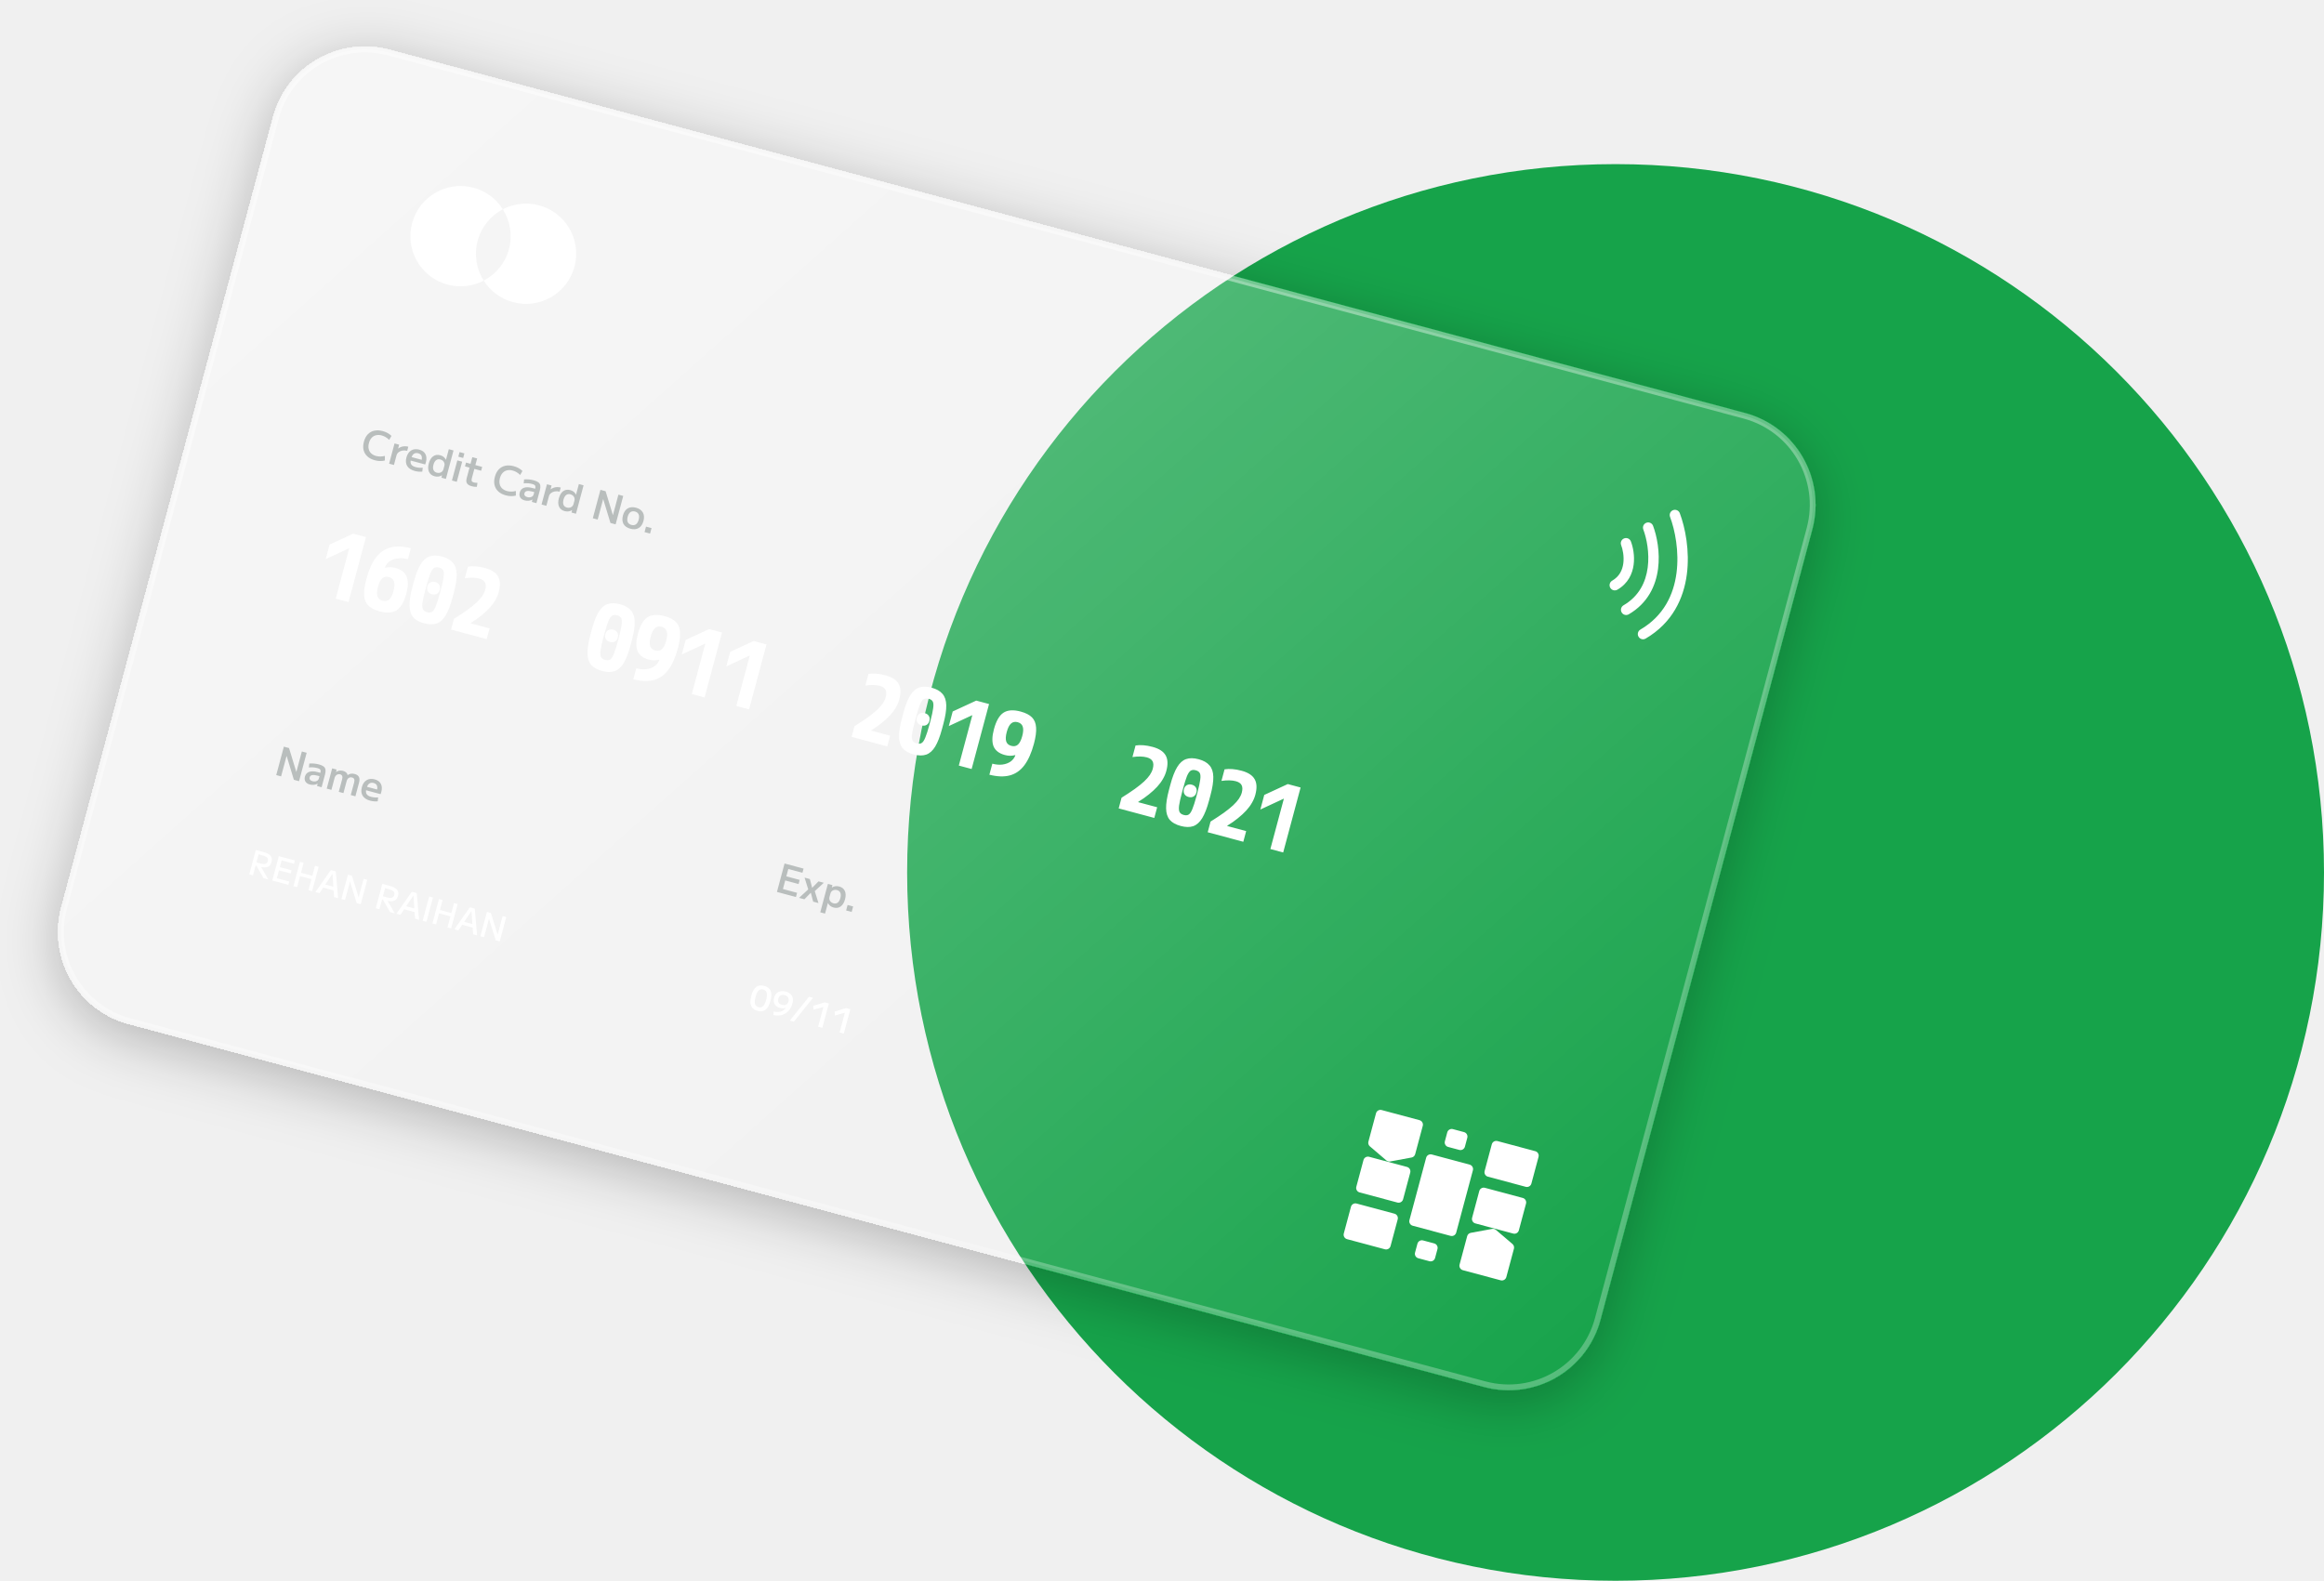
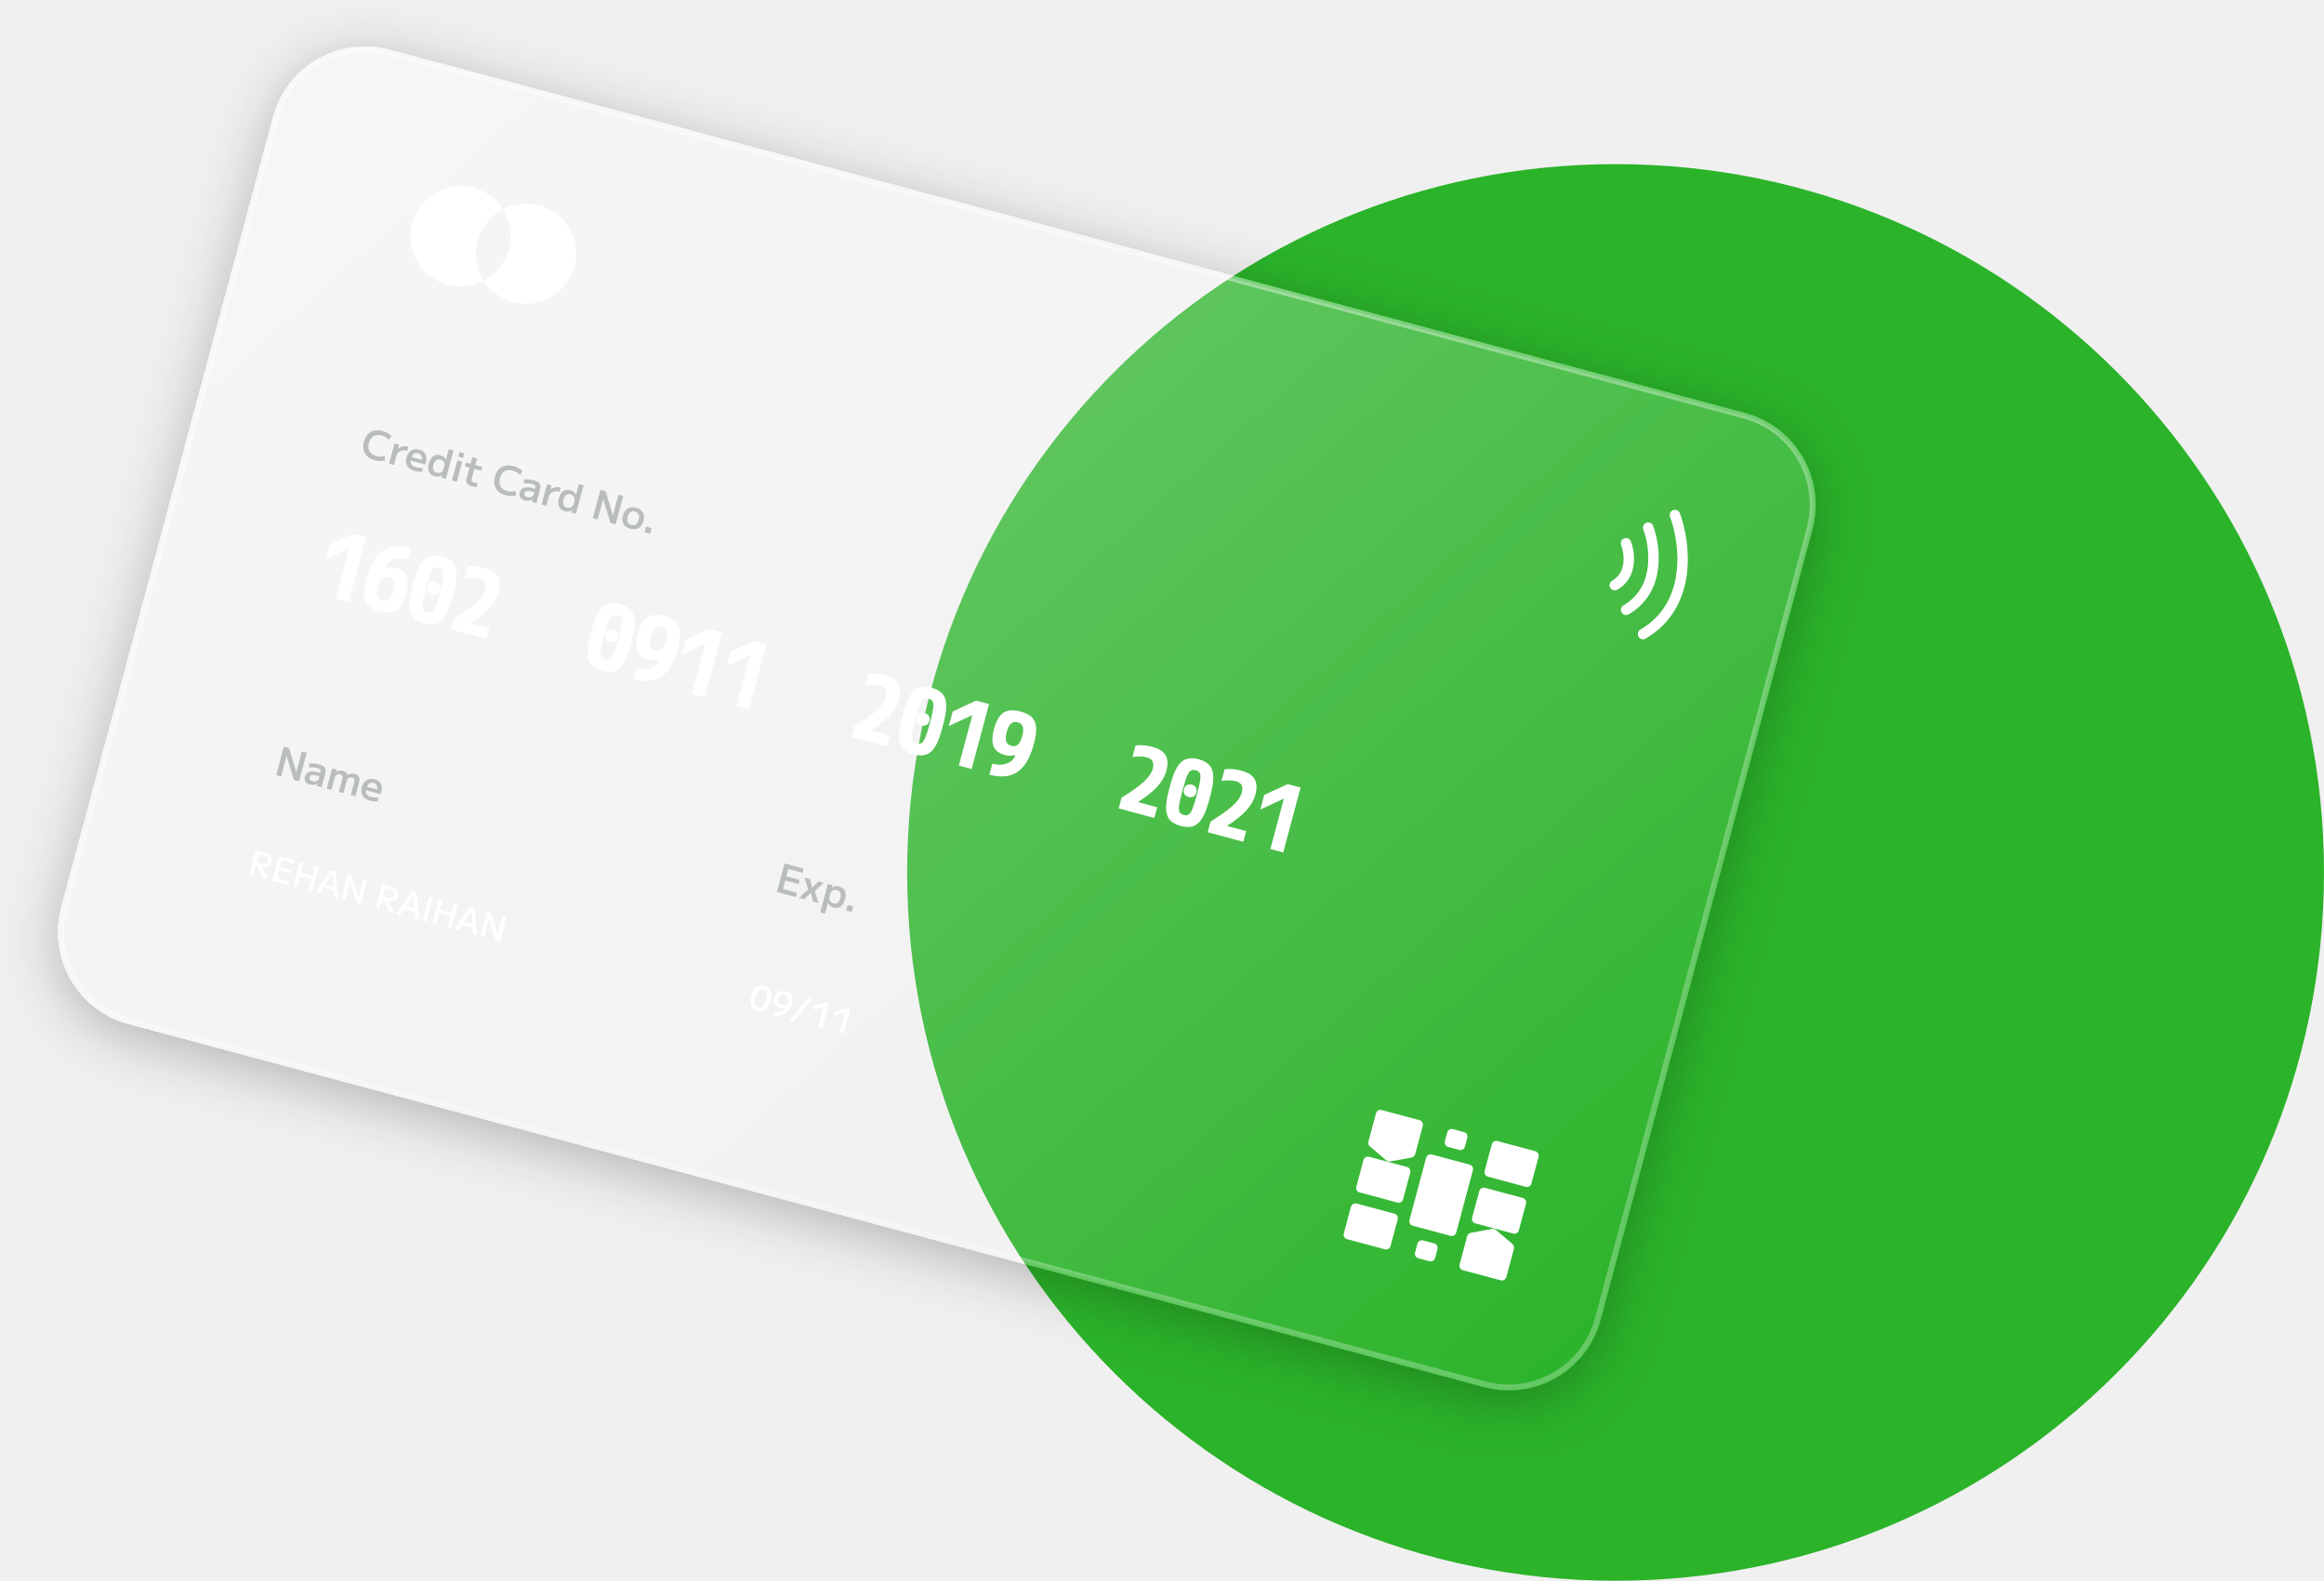
<svg xmlns="http://www.w3.org/2000/svg" width="807" height="549" viewBox="0 0 807 549" fill="none">
-   <circle cx="561" cy="303" r="246" fill="#16a34a" />
+   <circle cx="561" cy="303" r="246" fill="#2BB32A" />
  <g filter="url(#filter0_d_121_3)">
    <g filter="url(#filter1_b_121_3)">
      <rect x="104.118" y="10" width="551.298" height="348.188" rx="32" transform="rotate(15 104.118 10)" fill="url(#paint0_linear_121_3)" fill-opacity="0.37" />
      <rect x="104.118" y="10" width="551.298" height="348.188" rx="32" transform="rotate(15 104.118 10)" stroke="url(#paint1_linear_121_3)" stroke-opacity="0.5" stroke-width="2" />
    </g>
    <path d="M95.921 269.188L98.566 259.316L100.365 259.798L102.888 268.069L102.915 268.076L104.814 260.99L106.491 261.439L103.846 271.311L102.047 270.829L99.537 262.562L99.51 262.555L97.611 269.641L95.921 269.188ZM107.569 272.454C106.866 272.265 106.362 271.928 106.058 271.44C105.765 270.946 105.707 270.37 105.883 269.712C106.103 268.892 106.592 268.346 107.351 268.076C108.109 267.806 109.079 267.829 110.26 268.145L111.247 268.41C111.339 268.067 111.364 267.794 111.322 267.589C111.292 267.378 111.183 267.209 110.995 267.081C110.816 266.956 110.541 266.844 110.172 266.745C109.721 266.624 109.24 266.543 108.729 266.503C108.227 266.465 107.74 266.48 107.268 266.547L107.403 265.177C107.909 265.129 108.454 265.13 109.04 265.181C109.625 265.231 110.198 265.331 110.757 265.481C111.469 265.672 112.005 265.907 112.365 266.187C112.733 266.47 112.954 266.838 113.025 267.292C113.097 267.746 113.043 268.307 112.864 268.974L111.676 273.409L110.094 272.985L110.298 272.17L110.271 272.163C109.952 272.377 109.539 272.513 109.031 272.57C108.525 272.618 108.038 272.579 107.569 272.454ZM108.512 271.315C108.846 271.404 109.168 271.428 109.479 271.386C109.792 271.334 110.058 271.227 110.276 271.063C110.493 270.899 110.637 270.686 110.707 270.425L110.936 269.573L110.192 269.374C109.417 269.166 108.803 269.113 108.351 269.214C107.91 269.308 107.634 269.563 107.523 269.977C107.441 270.284 107.483 270.556 107.652 270.795C107.82 271.033 108.106 271.206 108.512 271.315ZM113.456 273.886L115.34 266.854L116.882 267.267L116.688 268.1L116.715 268.107C117.05 267.868 117.414 267.714 117.809 267.646C118.207 267.569 118.64 267.594 119.109 267.719C119.569 267.842 119.933 268.032 120.203 268.288C120.484 268.537 120.651 268.833 120.704 269.176L120.731 269.183C121.091 268.922 121.467 268.762 121.86 268.703C122.253 268.644 122.688 268.678 123.166 268.806C123.923 269.009 124.419 269.359 124.653 269.857C124.889 270.345 124.892 271.018 124.663 271.874L123.409 276.553L121.8 276.122L122.945 271.849C123.087 271.317 123.106 270.906 122.999 270.617C122.893 270.328 122.651 270.132 122.272 270.031C121.822 269.91 121.426 269.963 121.085 270.191C120.743 270.418 120.506 270.78 120.373 271.276L119.257 275.441L117.635 275.006L118.812 270.611C118.936 270.151 118.934 269.779 118.807 269.494C118.683 269.199 118.445 269.005 118.094 268.911C117.823 268.839 117.556 268.844 117.292 268.928C117.037 269.014 116.809 269.161 116.609 269.368C116.417 269.578 116.279 269.84 116.195 270.156L115.079 274.321L113.456 273.886ZM128.541 278.073C127.297 277.74 126.426 277.168 125.928 276.358C125.429 275.548 125.337 274.558 125.652 273.386C125.956 272.25 126.502 271.439 127.289 270.954C128.085 270.472 129.019 270.375 130.092 270.662C131.129 270.94 131.849 271.461 132.252 272.227C132.656 272.992 132.707 273.938 132.405 275.065C132.371 275.191 132.329 275.329 132.279 275.48C132.229 275.631 132.19 275.741 132.162 275.811L126.401 274.268L126.723 273.064L131.213 274.267L130.872 274.567C131.07 273.828 131.072 273.244 130.877 272.815C130.695 272.379 130.319 272.085 129.751 271.933C129.147 271.771 128.637 271.837 128.22 272.132C127.814 272.419 127.513 272.928 127.318 273.658L127.191 274.131C127.007 274.817 127.051 275.374 127.322 275.804C127.596 276.226 128.098 276.534 128.828 276.73C129.207 276.831 129.622 276.904 130.074 276.948C130.529 276.982 130.94 276.981 131.307 276.945L131.162 278.297C130.783 278.341 130.362 278.344 129.899 278.306C129.435 278.269 128.983 278.191 128.541 278.073Z" fill="#B9BEBD" />
    <path d="M130.174 159.855C129.101 159.568 128.231 159.117 127.565 158.504C126.898 157.89 126.459 157.149 126.247 156.281C126.044 155.415 126.084 154.455 126.367 153.4C126.652 152.336 127.097 151.484 127.704 150.845C128.321 150.199 129.072 149.777 129.956 149.579C130.84 149.381 131.819 149.426 132.891 149.713C134.117 150.041 135.132 150.599 135.937 151.384L135.146 152.767C134.366 151.997 133.499 151.485 132.543 151.229C131.831 151.038 131.175 151.016 130.575 151.165C129.977 151.304 129.467 151.602 129.045 152.059C128.623 152.516 128.312 153.119 128.111 153.867C127.913 154.607 127.881 155.284 128.016 155.9C128.153 156.507 128.444 157.024 128.89 157.453C129.338 157.873 129.918 158.178 130.63 158.369C131.559 158.617 132.566 158.607 133.653 158.338L133.647 159.931C132.557 160.209 131.4 160.184 130.174 159.855ZM135.117 161.035L137.002 154.003L138.597 154.431L138.256 155.759L138.283 155.767C138.599 155.523 138.944 155.335 139.318 155.203C139.703 155.065 140.104 154.994 140.52 154.989C140.939 154.976 141.361 155.026 141.784 155.14L141.4 156.573C140.832 156.421 140.285 156.39 139.758 156.481C139.24 156.574 138.792 156.768 138.414 157.063C138.047 157.351 137.803 157.72 137.682 158.171L136.794 161.484L135.117 161.035ZM144.022 163.566C142.777 163.232 141.906 162.661 141.408 161.851C140.91 161.041 140.818 160.05 141.132 158.878C141.437 157.742 141.982 156.932 142.769 156.447C143.565 155.965 144.5 155.867 145.573 156.155C146.609 156.432 147.33 156.954 147.733 157.719C148.137 158.484 148.188 159.43 147.886 160.557C147.852 160.684 147.81 160.822 147.76 160.973C147.71 161.124 147.671 161.234 147.642 161.304L141.882 159.76L142.204 158.557L146.694 159.76L146.352 160.06C146.551 159.32 146.552 158.736 146.358 158.307C146.175 157.872 145.8 157.578 145.232 157.426C144.628 157.264 144.117 157.33 143.7 157.624C143.295 157.912 142.994 158.42 142.799 159.151L142.672 159.624C142.488 160.309 142.532 160.867 142.803 161.297C143.077 161.718 143.579 162.027 144.309 162.222C144.688 162.324 145.103 162.396 145.555 162.44C146.01 162.475 146.421 162.474 146.788 162.437L146.643 163.79C146.264 163.833 145.843 163.836 145.379 163.799C144.916 163.762 144.463 163.684 144.022 163.566ZM150.894 165.407C149.957 165.156 149.312 164.64 148.961 163.86C148.609 163.08 148.588 162.113 148.897 160.959C149.207 159.805 149.708 158.978 150.403 158.478C151.097 157.978 151.913 157.854 152.851 158.105C153.32 158.23 153.722 158.425 154.057 158.689C154.392 158.953 154.648 159.277 154.825 159.663L154.865 159.674L155.847 156.009L157.484 156.447L154.839 166.319L153.283 165.902L153.477 165.07L153.45 165.063C153.107 165.3 152.709 165.449 152.258 165.512C151.817 165.568 151.363 165.533 150.894 165.407ZM151.689 164.171C152.041 164.265 152.371 164.276 152.68 164.205C152.998 164.135 153.272 163.996 153.502 163.787C153.732 163.578 153.89 163.316 153.974 163L154.315 161.729C154.402 161.405 154.397 161.099 154.3 160.812C154.205 160.516 154.042 160.26 153.81 160.043C153.578 159.826 153.282 159.67 152.921 159.573C152.353 159.421 151.858 159.501 151.437 159.813C151.024 160.128 150.718 160.654 150.52 161.394C150.322 162.133 150.323 162.742 150.523 163.221C150.733 163.702 151.121 164.019 151.689 164.171ZM159.154 158.605L159.581 157.009L161.258 157.459L160.831 159.054L159.154 158.605ZM156.936 166.881L158.81 159.89L160.486 160.339L158.613 167.331L156.936 166.881ZM163.826 168.872C162.996 168.65 162.442 168.318 162.165 167.876C161.887 167.435 161.852 166.826 162.06 166.051L163.038 162.4L161.469 161.979L161.824 160.654L163.393 161.075L164.009 158.776L165.686 159.225L165.07 161.524L167.436 162.158L167.081 163.483L164.715 162.849L163.849 166.081C163.728 166.532 163.715 166.867 163.811 167.086C163.919 167.298 164.162 167.455 164.54 167.556C164.739 167.61 164.951 167.647 165.177 167.669C165.403 167.691 165.61 167.693 165.798 167.676L165.581 169.082C165.25 169.09 164.945 169.076 164.665 169.039C164.385 169.003 164.105 168.947 163.826 168.872ZM175.655 172.042C174.582 171.754 173.713 171.304 173.046 170.691C172.379 170.077 171.94 169.336 171.729 168.468C171.526 167.602 171.566 166.641 171.848 165.587C172.133 164.523 172.579 163.671 173.185 163.032C173.803 162.385 174.554 161.963 175.438 161.765C176.322 161.567 177.3 161.612 178.373 161.9C179.599 162.228 180.614 162.785 181.418 163.571L180.627 164.953C179.848 164.184 178.98 163.671 178.025 163.415C177.313 163.224 176.656 163.203 176.056 163.352C175.458 163.491 174.948 163.789 174.526 164.246C174.104 164.703 173.793 165.306 173.593 166.054C173.395 166.793 173.363 167.471 173.497 168.087C173.634 168.693 173.926 169.211 174.371 169.64C174.819 170.059 175.399 170.365 176.112 170.555C177.04 170.804 178.048 170.794 179.134 170.525L179.128 172.117C178.039 172.396 176.881 172.37 175.655 172.042ZM182.16 173.785C181.457 173.597 180.953 173.259 180.649 172.771C180.356 172.277 180.298 171.701 180.474 171.043C180.694 170.223 181.183 169.677 181.942 169.407C182.7 169.137 183.67 169.16 184.851 169.477L185.838 169.741C185.93 169.398 185.955 169.125 185.913 168.92C185.883 168.709 185.773 168.54 185.585 168.412C185.406 168.287 185.132 168.175 184.762 168.076C184.312 167.955 183.831 167.875 183.32 167.834C182.818 167.796 182.331 167.811 181.859 167.878L181.994 166.508C182.5 166.46 183.045 166.461 183.631 166.512C184.216 166.562 184.789 166.662 185.347 166.812C186.06 167.003 186.596 167.239 186.955 167.519C187.324 167.801 187.544 168.169 187.616 168.623C187.688 169.077 187.634 169.638 187.455 170.305L186.267 174.74L184.685 174.316L184.889 173.501L184.862 173.494C184.543 173.708 184.13 173.844 183.622 173.901C183.116 173.949 182.629 173.911 182.16 173.785ZM183.103 172.646C183.437 172.736 183.759 172.759 184.07 172.717C184.383 172.665 184.649 172.558 184.866 172.394C185.084 172.23 185.228 172.017 185.298 171.756L185.527 170.904L184.783 170.705C184.007 170.497 183.394 170.444 182.941 170.545C182.501 170.639 182.225 170.894 182.114 171.308C182.031 171.615 182.074 171.887 182.242 172.126C182.411 172.364 182.697 172.537 183.103 172.646ZM188.047 175.217L189.931 168.185L191.527 168.613L191.185 169.942L191.212 169.949C191.529 169.705 191.874 169.518 192.247 169.386C192.632 169.247 193.033 169.176 193.45 169.172C193.869 169.158 194.29 169.208 194.714 169.322L194.33 170.755C193.762 170.603 193.215 170.573 192.688 170.663C192.17 170.756 191.722 170.95 191.343 171.245C190.976 171.533 190.732 171.903 190.612 172.354L189.724 175.667L188.047 175.217ZM196.059 177.509C195.121 177.258 194.477 176.742 194.125 175.962C193.774 175.182 193.753 174.215 194.062 173.061C194.371 171.907 194.873 171.08 195.567 170.58C196.262 170.08 197.078 169.955 198.015 170.207C198.484 170.332 198.886 170.527 199.221 170.791C199.557 171.054 199.813 171.379 199.989 171.765L200.03 171.776L201.012 168.111L202.648 168.549L200.003 178.421L198.448 178.004L198.642 177.172L198.615 177.165C198.271 177.401 197.874 177.551 197.422 177.613C196.982 177.669 196.528 177.635 196.059 177.509ZM196.854 176.273C197.205 176.367 197.536 176.378 197.845 176.306C198.163 176.237 198.437 176.098 198.667 175.889C198.897 175.68 199.054 175.418 199.139 175.102L199.479 173.831C199.566 173.506 199.561 173.201 199.464 172.914C199.369 172.618 199.206 172.362 198.974 172.145C198.743 171.928 198.446 171.772 198.086 171.675C197.518 171.523 197.023 171.603 196.601 171.915C196.188 172.229 195.883 172.756 195.685 173.495C195.487 174.235 195.488 174.844 195.688 175.323C195.897 175.804 196.286 176.121 196.854 176.273ZM205.851 179.988L208.496 170.116L210.295 170.598L212.818 178.869L212.845 178.876L214.744 171.79L216.421 172.24L213.776 182.111L211.977 181.629L209.467 173.362L209.44 173.355L207.542 180.441L205.851 179.988ZM218.892 183.627C217.756 183.323 216.962 182.772 216.509 181.974C216.068 181.17 216.003 180.186 216.314 179.023C216.626 177.86 217.173 177.045 217.955 176.578C218.748 176.105 219.713 176.021 220.849 176.325C221.985 176.629 222.778 177.185 223.229 177.992C223.682 178.789 223.752 179.77 223.441 180.933C223.129 182.096 222.577 182.914 221.783 183.387C220.992 183.852 220.028 183.932 218.892 183.627ZM219.247 182.302C219.87 182.469 220.395 182.402 220.823 182.101C221.254 181.791 221.572 181.253 221.777 180.487C221.983 179.721 221.975 179.1 221.754 178.626C221.536 178.142 221.116 177.817 220.494 177.65C219.881 177.486 219.354 177.557 218.915 177.865C218.486 178.165 218.169 178.699 217.964 179.465C217.759 180.231 217.765 180.856 217.983 181.34C218.213 181.817 218.634 182.138 219.247 182.302ZM223.814 184.801L224.325 182.894L226.245 183.409L225.734 185.316L223.814 184.801Z" fill="#B9BEBD" />
    <path d="M269.789 309.768L272.434 299.896L279.034 301.664L278.642 303.125L273.733 301.809L273.052 304.352L277.691 305.595L277.306 307.028L272.668 305.785L271.871 308.76L276.78 310.076L276.388 311.536L269.789 309.768ZM277.472 311.826L280.653 308.881L279.383 304.802L281.223 305.295L282.007 308.317L282.034 308.324L284.225 306.099L286.064 306.592L282.925 309.49L284.207 313.631L282.367 313.138L281.567 310.068L281.54 310.061L279.325 312.323L277.472 311.826ZM291.436 307.886C292.374 308.138 293.018 308.653 293.37 309.434C293.721 310.214 293.742 311.181 293.433 312.335C293.124 313.489 292.622 314.316 291.928 314.816C291.233 315.316 290.417 315.44 289.48 315.189C289.02 315.066 288.618 314.871 288.274 314.605C287.941 314.332 287.685 314.007 287.506 313.631L287.479 313.624L286.497 317.288L284.833 316.843L287.478 306.971L289.061 307.395L288.853 308.223L288.88 308.231C289.235 307.988 289.633 307.838 290.073 307.782C290.513 307.726 290.968 307.761 291.436 307.886ZM290.641 309.123C290.299 309.031 289.968 309.02 289.65 309.089C289.332 309.158 289.058 309.298 288.828 309.507C288.61 309.709 288.457 309.972 288.37 310.297L288.029 311.568C287.945 311.884 287.945 312.188 288.031 312.482C288.126 312.778 288.293 313.035 288.534 313.254C288.775 313.473 289.067 313.629 289.409 313.721C289.986 313.875 290.481 313.795 290.894 313.481C291.307 313.166 291.612 312.639 291.81 311.9C292.008 311.161 292.007 310.552 291.807 310.073C291.607 309.594 291.218 309.277 290.641 309.123ZM293.813 316.205L294.324 314.298L296.245 314.813L295.734 316.72L293.813 316.205Z" fill="#B9BEBD" />
    <path d="M263.049 351.074C261.921 350.772 261.178 350.192 260.82 349.334C260.462 348.476 260.48 347.309 260.876 345.833C261.271 344.357 261.839 343.337 262.578 342.774C263.317 342.21 264.251 342.079 265.379 342.381C266.507 342.683 267.246 343.263 267.597 344.118C267.955 344.976 267.936 346.143 267.541 347.619C267.145 349.095 266.578 350.115 265.839 350.679C265.107 351.245 264.178 351.377 263.049 351.074ZM263.394 349.788C264.036 349.96 264.569 349.838 264.996 349.422C265.422 349.006 265.776 348.273 266.057 347.222C266.341 346.163 266.401 345.351 266.238 344.785C266.077 344.212 265.675 343.84 265.034 343.668C264.393 343.496 263.855 343.617 263.421 344.031C262.997 344.439 262.643 345.172 262.36 346.231C262.078 347.282 262.018 348.094 262.179 348.667C262.348 349.242 262.753 349.616 263.394 349.788ZM272.827 344.377C273.523 344.563 274.077 344.844 274.49 345.22C274.902 345.596 275.164 346.055 275.276 346.598C275.394 347.144 275.359 347.772 275.168 348.483C274.882 349.549 274.424 350.424 273.794 351.108C273.173 351.787 272.419 352.252 271.532 352.503C270.645 352.753 269.656 352.766 268.565 352.54L268.624 351.301C269.596 351.504 270.432 351.508 271.13 351.314C271.83 351.112 272.416 350.702 272.888 350.083L272.868 350.065C272.547 350.153 272.216 350.197 271.876 350.197C271.544 350.199 271.193 350.151 270.822 350.051C269.964 349.821 269.355 349.389 268.996 348.754C268.643 348.122 268.586 347.361 268.824 346.472C268.99 345.854 269.259 345.359 269.632 344.987C270.005 344.615 270.462 344.377 271.004 344.273C271.547 344.162 272.155 344.197 272.827 344.377ZM272.495 345.617C271.923 345.464 271.442 345.497 271.052 345.715C270.672 345.928 270.411 346.301 270.268 346.834C270.125 347.367 270.156 347.823 270.361 348.201C270.576 348.573 270.954 348.832 271.495 348.977C271.881 349.08 272.23 349.108 272.542 349.059C272.855 349.002 273.118 348.869 273.331 348.661C273.554 348.448 273.711 348.171 273.802 347.831C273.883 347.53 273.897 347.231 273.844 346.935C273.798 346.641 273.666 346.378 273.446 346.145C273.237 345.907 272.92 345.731 272.495 345.617ZM274.259 354.451L280.902 346.168L282.316 346.547L275.674 354.83L274.259 354.451ZM284.085 356.587L285.917 349.748L285.894 349.742L282.458 350.697L282.379 349.322L286.352 348.125L287.824 348.52L285.557 356.981L284.085 356.587ZM291.533 358.582L293.366 351.744L293.342 351.737L289.906 352.693L289.827 351.317L293.8 350.121L295.272 350.515L293.005 358.977L291.533 358.582Z" fill="white" />
    <path d="M86.566 303.662L88.833 295.2L91.383 295.884C92.627 296.217 93.481 296.661 93.946 297.216C94.418 297.773 94.536 298.489 94.302 299.362C94.073 300.22 93.623 300.786 92.952 301.062C92.29 301.34 91.394 301.328 90.266 301.026L88.11 300.448L88.409 299.335L90.379 299.863C91.167 300.075 91.764 300.119 92.17 299.995C92.585 299.867 92.859 299.555 92.992 299.06C93.124 298.566 93.042 298.163 92.744 297.851C92.457 297.534 91.919 297.27 91.131 297.058L89.798 296.701L87.841 304.004L86.566 303.662ZM91.515 304.988L88.716 300.089L90.327 300.52L93.173 305.432L91.515 304.988ZM94.557 305.803L96.825 297.342L102.388 298.833L102.084 299.968L97.795 298.819L97.168 301.161L101.225 302.248L100.927 303.36L96.87 302.273L96.137 305.009L100.426 306.158L100.121 307.294L94.557 305.803ZM107.108 309.166L109.376 300.705L110.651 301.046L108.383 309.508L107.108 309.166ZM101.892 307.769L104.16 299.307L105.435 299.649L103.167 308.11L101.892 307.769ZM103.561 304.091L103.872 302.932L109.088 304.33L108.777 305.489L103.561 304.091ZM109.525 309.814L114.875 302.178L116.602 302.641L117.407 311.926L116.004 311.55L115.453 303.501L115.429 303.495L110.927 310.19L109.525 309.814ZM111.693 308.121L112.003 306.962L116.698 308.22L116.387 309.379L111.693 308.121ZM118.543 312.23L120.811 303.769L122.201 304.141L124.527 311.597L124.55 311.604L126.258 305.228L127.533 305.57L125.266 314.032L123.875 313.659L121.55 306.203L121.527 306.197L119.818 312.572L118.543 312.23ZM130.485 315.43L132.753 306.969L135.303 307.652C136.547 307.985 137.401 308.429 137.865 308.984C138.337 309.542 138.456 310.257 138.222 311.13C137.992 311.988 137.542 312.555 136.872 312.83C136.209 313.108 135.314 313.096 134.186 312.794L132.03 312.216L132.328 311.104L134.298 311.632C135.087 311.843 135.684 311.887 136.089 311.764C136.505 311.635 136.779 311.323 136.911 310.828C137.044 310.334 136.961 309.931 136.664 309.619C136.376 309.302 135.838 309.038 135.05 308.827L133.717 308.469L131.76 315.772L130.485 315.43ZM135.435 316.756L132.635 311.857L134.247 312.289L137.092 317.2L135.435 316.756ZM137.642 317.348L142.993 309.712L144.72 310.175L145.524 319.46L144.122 319.084L143.57 311.035L143.547 311.029L139.045 317.724L137.642 317.348ZM139.81 315.655L140.121 314.496L144.815 315.754L144.505 316.913L139.81 315.655ZM146.765 319.792L149.032 311.331L150.354 311.685L148.087 320.146L146.765 319.792ZM155.375 322.099L157.642 313.638L158.917 313.979L156.65 322.441L155.375 322.099ZM150.159 320.702L152.426 312.24L153.701 312.582L151.434 321.043L150.159 320.702ZM151.827 317.024L152.138 315.865L157.354 317.263L157.043 318.422L151.827 317.024ZM157.791 322.747L163.141 315.111L164.868 315.574L165.673 324.859L164.27 324.483L163.719 316.434L163.696 316.428L159.193 323.122L157.791 322.747ZM159.959 321.054L160.269 319.895L164.964 321.153L164.653 322.312L159.959 321.054ZM166.809 325.163L169.077 316.702L170.468 317.074L172.793 324.53L172.816 324.536L174.524 318.161L175.8 318.503L173.532 326.964L172.141 326.592L169.816 319.136L169.793 319.13L168.084 325.505L166.809 325.163Z" fill="white" />
    <path fill-rule="evenodd" clip-rule="evenodd" d="M167.975 97.459C172.143 95.281 175.421 91.433 176.734 86.532C178.047 81.632 177.132 76.66 174.612 72.69C178.343 70.741 182.788 70.131 187.175 71.306C196.462 73.795 201.974 83.341 199.485 92.628C196.997 101.915 187.45 107.427 178.163 104.939C173.777 103.763 170.232 101.012 167.975 97.459ZM167.975 97.459C164.244 99.407 159.798 100.018 155.412 98.842C146.125 96.354 140.613 86.808 143.102 77.52C145.59 68.233 155.136 62.721 164.424 65.21C168.81 66.385 172.355 69.137 174.612 72.69C170.444 74.868 167.166 78.716 165.853 83.617C164.54 88.517 165.454 93.489 167.975 97.459Z" fill="white" />
    <path fill-rule="evenodd" clip-rule="evenodd" d="M580.976 177.174C581.912 176.824 582.954 177.298 583.305 178.233C585.172 183.214 586.825 191.298 585.742 199.518C584.651 207.795 580.759 216.319 571.447 221.777C570.585 222.282 569.477 221.993 568.971 221.131C568.466 220.27 568.755 219.162 569.617 218.656C577.739 213.896 581.172 206.507 582.155 199.046C583.146 191.528 581.621 184.047 579.918 179.503C579.567 178.568 580.041 177.525 580.976 177.174ZM571.686 181.553C572.621 181.201 573.664 181.673 574.017 182.608C575.337 186.115 576.506 191.79 575.746 197.574C574.979 203.415 572.217 209.473 565.59 213.344C564.727 213.848 563.619 213.557 563.116 212.694C562.612 211.832 562.903 210.724 563.765 210.22C569.2 207.046 571.5 202.124 572.159 197.103C572.827 192.024 571.788 186.953 570.631 183.883C570.279 182.948 570.751 181.905 571.686 181.553ZM563.982 186.984C564.915 186.627 565.961 187.095 566.317 188.028C567.043 189.927 567.685 192.976 567.278 196.104C566.864 199.292 565.332 202.662 561.631 204.799C560.766 205.299 559.659 205.003 559.16 204.137C558.66 203.272 558.957 202.166 559.822 201.667C562.323 200.223 563.384 197.994 563.691 195.638C564.005 193.222 563.497 190.781 562.938 189.319C562.581 188.386 563.049 187.34 563.982 186.984Z" fill="white" />
    <path d="M116.579 207.907L121.258 190.443L121.196 190.426L113.099 194.187L114.458 189.118L122.625 185.343L127.076 186.536L121.03 209.1L116.579 207.907ZM131.827 212.324C130.096 211.86 128.785 211.189 127.895 210.31C127.024 209.436 126.535 208.256 126.425 206.769C126.336 205.287 126.595 203.413 127.203 201.146C128.058 197.952 129.169 195.456 130.534 193.657C131.905 191.838 133.589 190.666 135.585 190.141C137.581 189.615 139.944 189.697 142.675 190.384L141.648 194.217C140.412 193.886 139.244 193.794 138.144 193.941C137.05 194.067 136.111 194.401 135.325 194.941C134.54 195.482 133.979 196.215 133.643 197.141L133.766 197.174C134.426 197.019 135.03 196.949 135.579 196.964C136.127 196.978 136.7 197.065 137.297 197.225C139.276 197.755 140.565 198.753 141.167 200.217C141.795 201.666 141.769 203.658 141.09 206.192C140.322 209.057 139.214 210.968 137.764 211.927C136.341 212.871 134.362 213.003 131.827 212.324ZM132.852 208.623C133.779 208.872 134.548 208.724 135.157 208.181C135.772 207.617 136.267 206.634 136.643 205.233C137.018 203.832 137.078 202.743 136.822 201.968C136.571 201.172 135.982 200.65 135.055 200.401C134.128 200.153 133.357 200.311 132.742 200.875C132.132 201.418 131.64 202.39 131.264 203.792C130.889 205.193 130.826 206.291 131.077 207.087C131.333 207.863 131.925 208.375 132.852 208.623ZM149.982 206.389C149.323 206.212 148.85 205.875 148.563 205.379C148.276 204.883 148.219 204.315 148.39 203.676C148.566 203.017 148.9 202.554 149.391 202.288C149.888 202.001 150.466 201.946 151.125 202.123C151.784 202.3 152.257 202.636 152.544 203.133C152.836 203.609 152.894 204.176 152.717 204.836C152.546 205.474 152.212 205.937 151.716 206.224C151.219 206.51 150.641 206.565 149.982 206.389ZM147.282 216.465C145.572 216.007 144.303 215.302 143.475 214.352C142.653 213.381 142.225 212.051 142.192 210.364C142.158 208.676 142.489 206.534 143.185 203.938L143.682 202.083C144.383 199.466 145.167 197.446 146.035 196.022C146.908 194.577 147.94 193.65 149.132 193.241C150.329 192.811 151.783 192.825 153.494 193.283C155.183 193.736 156.439 194.448 157.261 195.419C158.109 196.375 158.55 197.697 158.584 199.384C158.623 201.051 158.292 203.193 157.591 205.81L157.094 207.665C156.398 210.261 155.614 212.282 154.741 213.726C153.868 215.171 152.823 216.106 151.604 216.53C150.413 216.94 148.972 216.918 147.282 216.465ZM148.309 212.632C149.01 212.82 149.585 212.775 150.034 212.498C150.484 212.221 150.906 211.595 151.3 210.618C151.721 209.626 152.196 208.141 152.726 206.163L153.057 204.927C153.587 202.949 153.915 201.435 154.042 200.387C154.194 199.323 154.145 198.559 153.894 198.095C153.643 197.63 153.167 197.303 152.467 197.116C151.787 196.934 151.212 196.978 150.741 197.25C150.292 197.527 149.856 198.161 149.436 199.153C149.042 200.129 148.58 201.607 148.05 203.585L147.719 204.821C147.188 206.8 146.847 208.32 146.695 209.384C146.568 210.432 146.631 211.189 146.882 211.654C147.153 212.124 147.629 212.45 148.309 212.632ZM157.632 214.932C159.436 213.803 160.98 212.781 162.263 211.866C163.552 210.93 164.622 210.068 165.473 209.281C166.33 208.472 166.998 207.712 167.476 207.001C167.953 206.29 168.286 205.584 168.474 204.883C168.766 203.791 168.745 202.924 168.409 202.282C168.073 201.64 167.4 201.183 166.39 200.913C165.072 200.559 163.414 200.524 161.417 200.806L162.493 196.788C164.221 196.522 166.198 196.687 168.423 197.283C170.669 197.885 172.174 198.863 172.938 200.216C173.707 201.548 173.788 203.348 173.181 205.615C172.927 206.562 172.533 207.495 172 208.412C171.494 209.315 170.834 210.209 170.023 211.096C169.211 211.983 168.257 212.864 167.16 213.741C166.085 214.624 164.846 215.495 163.445 216.357L163.412 216.48L169.995 218.244L169.002 221.954L156.638 218.641L157.632 214.932ZM211.801 222.953C211.142 222.776 210.669 222.44 210.382 221.943C210.096 221.447 210.038 220.879 210.209 220.241C210.386 219.581 210.72 219.118 211.21 218.852C211.707 218.566 212.285 218.511 212.944 218.688C213.604 218.864 214.077 219.201 214.363 219.697C214.655 220.173 214.713 220.741 214.536 221.4C214.365 222.039 214.031 222.502 213.535 222.788C213.039 223.075 212.461 223.13 211.801 222.953ZM209.101 233.03C207.391 232.571 206.122 231.867 205.295 230.916C204.473 229.945 204.045 228.616 204.011 226.928C203.977 225.241 204.308 223.099 205.004 220.502L205.501 218.648C206.202 216.031 206.986 214.01 207.854 212.586C208.727 211.142 209.759 210.215 210.951 209.805C212.149 209.375 213.603 209.389 215.313 209.847C217.003 210.3 218.258 211.012 219.08 211.983C219.929 212.939 220.37 214.261 220.403 215.949C220.442 217.616 220.111 219.758 219.41 222.375L218.913 224.229C218.218 226.826 217.433 228.846 216.56 230.291C215.687 231.735 214.642 232.67 213.424 233.095C212.232 233.504 210.791 233.482 209.101 233.03ZM210.128 229.197C210.829 229.385 211.404 229.34 211.854 229.063C212.303 228.786 212.725 228.159 213.12 227.182C213.54 226.191 214.015 224.706 214.545 222.728L214.876 221.491C215.406 219.513 215.735 218 215.861 216.951C216.013 215.888 215.964 215.124 215.713 214.659C215.462 214.194 214.987 213.868 214.286 213.68C213.606 213.498 213.031 213.543 212.56 213.814C212.111 214.091 211.676 214.726 211.255 215.717C210.861 216.694 210.399 218.171 209.869 220.149L209.538 221.386C209.008 223.364 208.666 224.885 208.514 225.948C208.388 226.997 208.45 227.753 208.701 228.218C208.972 228.688 209.448 229.015 210.128 229.197ZM230.768 213.988C232.519 214.458 233.83 215.129 234.7 216.003C235.571 216.877 236.05 218.054 236.139 219.536C236.249 221.023 236 222.9 235.392 225.166C234.542 228.34 233.431 230.836 232.06 232.655C230.69 234.474 229.006 235.647 227.01 236.172C225.035 236.703 222.671 236.622 219.92 235.928L220.947 232.096C222.204 232.432 223.369 232.535 224.442 232.403C225.542 232.256 226.484 231.912 227.27 231.371C228.06 230.81 228.621 230.077 228.952 229.172L228.828 229.139C228.169 229.293 227.565 229.363 227.016 229.349C226.468 229.335 225.895 229.247 225.298 229.087C223.319 228.557 222.016 227.567 221.389 226.118C220.787 224.654 220.826 222.655 221.505 220.12C222.273 217.256 223.368 215.352 224.792 214.408C226.241 213.449 228.233 213.309 230.768 213.988ZM229.743 217.689C228.816 217.441 228.045 217.599 227.43 218.163C226.82 218.706 226.328 219.679 225.952 221.08C225.577 222.481 225.514 223.58 225.765 224.376C226.021 225.151 226.613 225.663 227.54 225.911C228.467 226.16 229.236 226.012 229.845 225.469C230.46 224.905 230.955 223.922 231.331 222.521C231.706 221.12 231.766 220.031 231.51 219.256C231.259 218.46 230.67 217.938 229.743 217.689ZM240.217 241.036L244.897 223.572L244.835 223.555L236.738 227.316L238.096 222.247L246.263 218.472L250.714 219.664L244.668 242.228L240.217 241.036ZM255.672 245.177L260.352 227.713L260.29 227.696L252.193 231.457L253.551 226.388L261.718 222.613L266.169 223.806L260.123 246.37L255.672 245.177ZM296.725 252.202C298.529 251.073 300.073 250.051 301.356 249.136C302.645 248.2 303.715 247.338 304.567 246.551C305.424 245.742 306.091 244.982 306.569 244.271C307.047 243.56 307.379 242.854 307.567 242.153C307.86 241.061 307.838 240.194 307.502 239.552C307.166 238.91 306.493 238.453 305.484 238.183C304.165 237.829 302.507 237.794 300.51 238.076L301.587 234.058C303.314 233.792 305.291 233.957 307.516 234.553C309.762 235.155 311.267 236.133 312.031 237.486C312.801 238.818 312.882 240.618 312.274 242.884C312.02 243.832 311.627 244.765 311.094 245.682C310.587 246.585 309.928 247.479 309.116 248.366C308.304 249.253 307.35 250.134 306.254 251.011C305.178 251.894 303.939 252.765 302.538 253.627L302.505 253.75L309.089 255.514L308.095 259.224L295.731 255.911L296.725 252.202ZM319.985 251.941C319.326 251.764 318.853 251.428 318.566 250.931C318.279 250.435 318.222 249.867 318.393 249.228C318.569 248.569 318.903 248.106 319.394 247.84C319.891 247.554 320.468 247.499 321.128 247.675C321.787 247.852 322.26 248.189 322.547 248.685C322.839 249.161 322.897 249.728 322.72 250.388C322.549 251.027 322.215 251.489 321.719 251.776C321.222 252.063 320.644 252.117 319.985 251.941ZM317.285 262.017C315.575 261.559 314.306 260.855 313.478 259.904C312.656 258.933 312.228 257.604 312.195 255.916C312.161 254.228 312.492 252.086 313.188 249.49L313.685 247.635C314.386 245.018 315.17 242.998 316.038 241.574C316.911 240.129 317.943 239.202 319.135 238.793C320.332 238.363 321.786 238.377 323.497 238.835C325.186 239.288 326.442 240 327.264 240.971C328.112 241.927 328.553 243.249 328.587 244.936C328.626 246.603 328.295 248.745 327.594 251.362L327.097 253.217C326.401 255.813 325.617 257.834 324.744 259.279C323.871 260.723 322.825 261.658 321.607 262.082C320.416 262.492 318.975 262.47 317.285 262.017ZM318.312 258.185C319.013 258.372 319.588 258.328 320.037 258.051C320.487 257.773 320.909 257.147 321.303 256.17C321.724 255.178 322.199 253.693 322.729 251.715L323.06 250.479C323.59 248.501 323.918 246.987 324.045 245.939C324.197 244.876 324.148 244.111 323.897 243.647C323.646 243.182 323.17 242.856 322.47 242.668C321.79 242.486 321.214 242.53 320.744 242.802C320.294 243.079 319.859 243.713 319.439 244.705C319.045 245.682 318.583 247.159 318.053 249.137L317.721 250.374C317.191 252.352 316.85 253.873 316.698 254.936C316.571 255.984 316.634 256.741 316.885 257.206C317.156 257.676 317.632 258.002 318.312 258.185ZM332.946 265.882L337.626 248.419L337.564 248.402L329.467 252.162L330.825 247.093L338.992 243.318L343.443 244.511L337.397 267.075L332.946 265.882ZM354.406 247.117C356.158 247.587 357.469 248.258 358.339 249.132C359.209 250.005 359.689 251.183 359.778 252.665C359.887 254.152 359.638 256.028 359.031 258.295C358.18 261.468 357.07 263.965 355.699 265.784C354.328 267.603 352.645 268.775 350.649 269.301C348.673 269.832 346.31 269.75 343.558 269.057L344.585 265.224C345.842 265.561 347.007 265.664 348.081 265.532C349.18 265.385 350.123 265.041 350.908 264.5C351.699 263.939 352.26 263.206 352.591 262.301L352.467 262.268C351.807 262.422 351.203 262.492 350.655 262.478C350.107 262.463 349.534 262.376 348.936 262.216C346.958 261.686 345.655 260.696 345.027 259.247C344.426 257.783 344.465 255.783 345.144 253.249C345.911 250.385 347.007 248.481 348.43 247.537C349.88 246.578 351.872 246.438 354.406 247.117ZM353.381 250.818C352.454 250.57 351.683 250.728 351.068 251.292C350.459 251.835 349.966 252.807 349.591 254.209C349.215 255.61 349.153 256.708 349.403 257.504C349.659 258.28 350.251 258.792 351.178 259.04C352.106 259.289 352.874 259.141 353.483 258.598C354.098 258.034 354.594 257.051 354.969 255.65C355.345 254.248 355.404 253.16 355.148 252.385C354.898 251.589 354.309 251.067 353.381 250.818ZM389.454 277.048C391.258 275.919 392.802 274.897 394.085 273.982C395.374 273.047 396.444 272.185 397.296 271.397C398.153 270.589 398.82 269.829 399.298 269.118C399.775 268.406 400.108 267.701 400.296 267C400.589 265.908 400.567 265.041 400.231 264.398C399.895 263.756 399.222 263.3 398.213 263.029C396.894 262.676 395.236 262.64 393.239 262.922L394.315 258.904C396.043 258.638 398.02 258.804 400.245 259.4C402.491 260.002 403.996 260.979 404.76 262.332C405.529 263.665 405.61 265.464 405.003 267.731C404.749 268.679 404.356 269.612 403.823 270.529C403.316 271.431 402.657 272.326 401.845 273.212C401.033 274.099 400.079 274.981 398.983 275.858C397.907 276.74 396.668 277.612 395.267 278.473L395.234 278.597L401.818 280.361L400.824 284.07L388.46 280.757L389.454 277.048ZM412.714 276.787C412.054 276.611 411.581 276.274 411.295 275.778C411.008 275.281 410.95 274.714 411.122 274.075C411.298 273.415 411.632 272.953 412.123 272.687C412.619 272.4 413.197 272.345 413.857 272.522C414.516 272.699 414.989 273.035 415.276 273.532C415.568 274.007 415.626 274.575 415.449 275.234C415.278 275.873 414.944 276.336 414.448 276.623C413.951 276.909 413.373 276.964 412.714 276.787ZM410.014 286.864C408.303 286.406 407.035 285.701 406.207 284.751C405.385 283.78 404.957 282.45 404.924 280.763C404.89 279.075 405.221 276.933 405.917 274.337L406.413 272.482C407.115 269.865 407.899 267.845 408.766 266.421C409.639 264.976 410.672 264.049 411.864 263.639C413.061 263.209 414.515 263.223 416.225 263.682C417.915 264.134 419.171 264.846 419.993 265.818C420.841 266.774 421.282 268.096 421.316 269.783C421.355 271.45 421.024 273.592 420.323 276.209L419.826 278.064C419.13 280.66 418.346 282.681 417.473 284.125C416.6 285.57 415.554 286.504 414.336 286.929C413.144 287.338 411.704 287.317 410.014 286.864ZM411.041 283.031C411.741 283.219 412.317 283.174 412.766 282.897C413.216 282.62 413.638 281.993 414.032 281.017C414.452 280.025 414.928 278.54 415.458 276.562L415.789 275.326C416.319 273.347 416.647 271.834 416.774 270.786C416.926 269.722 416.877 268.958 416.626 268.493C416.375 268.029 415.899 267.702 415.198 267.515C414.518 267.332 413.943 267.377 413.473 267.649C413.023 267.926 412.588 268.56 412.168 269.552C411.774 270.528 411.312 272.006 410.782 273.984L410.45 275.22C409.92 277.198 409.579 278.719 409.427 279.783C409.3 280.831 409.363 281.588 409.614 282.052C409.885 282.523 410.361 282.849 411.041 283.031ZM420.363 285.33C422.168 284.202 423.711 283.18 424.995 282.265C426.283 281.329 427.354 280.467 428.205 279.679C429.062 278.871 429.73 278.111 430.207 277.4C430.685 276.689 431.018 275.983 431.206 275.282C431.498 274.19 431.477 273.323 431.141 272.681C430.805 272.039 430.132 271.582 429.122 271.312C427.803 270.958 426.145 270.923 424.148 271.205L425.225 267.186C426.953 266.921 428.929 267.086 431.155 267.682C433.401 268.284 434.906 269.261 435.67 270.614C436.439 271.947 436.52 273.747 435.913 276.013C435.659 276.961 435.265 277.894 434.732 278.811C434.226 279.713 433.566 280.608 432.754 281.495C431.943 282.381 430.988 283.263 429.892 284.14C428.816 285.022 427.578 285.894 426.177 286.755L426.144 286.879L432.727 288.643L431.733 292.352L419.37 289.04L420.363 285.33ZM441.13 294.87L445.809 277.406L445.748 277.39L437.65 281.15L439.009 276.081L447.176 272.306L451.627 273.499L445.581 296.063L441.13 294.87Z" fill="white" />
    <path d="M477.815 386.649C478.044 385.795 478.922 385.288 479.776 385.517L492.92 389.039C493.774 389.268 494.28 390.145 494.051 390.999L491.413 400.847C491.253 401.444 490.764 401.895 490.157 402.007L482.747 403.376C482.273 403.463 481.784 403.332 481.417 403.019L475.684 398.129C475.214 397.728 475.017 397.093 475.176 396.497L477.815 386.649Z" fill="white" />
    <path d="M502.556 393.278C502.785 392.424 503.663 391.917 504.517 392.146L508.383 393.182C509.237 393.411 509.743 394.289 509.515 395.143L508.686 398.235C508.457 399.089 507.579 399.596 506.725 399.367L502.86 398.331C502.006 398.103 501.499 397.225 501.728 396.371L502.556 393.278Z" fill="white" />
    <path d="M518.019 397.422C518.248 396.568 519.126 396.061 519.98 396.29L533.124 399.811C533.978 400.04 534.485 400.918 534.256 401.772L531.77 411.05C531.541 411.904 530.663 412.411 529.809 412.182L516.665 408.66C515.811 408.431 515.305 407.553 515.533 406.699L518.019 397.422Z" fill="white" />
    <path d="M473.465 402.885C473.693 402.031 474.571 401.524 475.425 401.753L488.569 405.275C489.423 405.504 489.93 406.382 489.701 407.236L487.215 416.514C486.986 417.368 486.108 417.874 485.254 417.646L472.111 414.124C471.257 413.895 470.75 413.017 470.979 412.163L473.465 402.885Z" fill="white" />
    <path d="M495.224 402.086C495.453 401.232 496.331 400.725 497.185 400.954L510.328 404.476C511.182 404.705 511.689 405.583 511.46 406.437L505.66 428.085C505.431 428.939 504.553 429.446 503.699 429.217L490.555 425.695C489.701 425.466 489.195 424.589 489.423 423.735L495.224 402.086Z" fill="white" />
    <path d="M513.669 413.658C513.898 412.804 514.776 412.297 515.63 412.526L528.773 416.048C529.627 416.277 530.134 417.154 529.905 418.008L527.419 427.286C527.19 428.14 526.313 428.647 525.459 428.418L512.315 424.896C511.461 424.668 510.954 423.79 511.183 422.936L513.669 413.658Z" fill="white" />
    <path d="M469.114 419.121C469.343 418.267 470.221 417.761 471.075 417.989L484.218 421.511C485.072 421.74 485.579 422.618 485.35 423.472L482.864 432.75C482.636 433.604 481.758 434.111 480.904 433.882L467.76 430.36C466.906 430.131 466.399 429.253 466.628 428.399L469.114 419.121Z" fill="white" />
    <path d="M492.198 431.936C492.427 431.082 493.305 430.575 494.159 430.804L498.024 431.84C498.878 432.069 499.385 432.947 499.156 433.801L498.328 436.893C498.099 437.747 497.221 438.254 496.367 438.025L492.501 436.989C491.647 436.761 491.14 435.883 491.369 435.029L492.198 431.936Z" fill="white" />
    <path d="M509.471 429.324C509.631 428.728 510.119 428.276 510.727 428.164L518.137 426.796C518.611 426.708 519.1 426.839 519.467 427.152L525.2 432.042C525.67 432.443 525.867 433.078 525.707 433.675L523.069 443.523C522.84 444.377 521.962 444.883 521.108 444.655L507.964 441.133C507.11 440.904 506.604 440.026 506.832 439.172L509.471 429.324Z" fill="white" />
  </g>
  <defs>
    <filter id="filter0_d_121_3" x="0.184" y="0.184" width="650.263" height="506.643" filterUnits="userSpaceOnUse" color-interpolation-filters="sRGB">
      <feFlood flood-opacity="0" result="BackgroundImageFix" />
      <feColorMatrix in="SourceAlpha" type="matrix" values="0 0 0 0 0 0 0 0 0 0 0 0 0 0 0 0 0 0 127 0" result="hardAlpha" />
      <feOffset dy="4" />
      <feGaussianBlur stdDeviation="10" />
      <feComposite in2="hardAlpha" operator="out" />
      <feColorMatrix type="matrix" values="0 0 0 0 0 0 0 0 0 0 0 0 0 0 0 0 0 0 0.25 0" />
      <feBlend mode="normal" in2="BackgroundImageFix" result="effect1_dropShadow_121_3" />
      <feBlend mode="normal" in="SourceGraphic" in2="effect1_dropShadow_121_3" result="shape" />
    </filter>
    <filter id="filter1_b_121_3" x="-54.816" y="-58.816" width="760.263" height="616.643" filterUnits="userSpaceOnUse" color-interpolation-filters="sRGB">
      <feFlood flood-opacity="0" result="BackgroundImageFix" />
      <feGaussianBlur in="BackgroundImageFix" stdDeviation="37.5" />
      <feComposite in2="SourceAlpha" operator="in" result="effect1_backgroundBlur_121_3" />
      <feBlend mode="normal" in="SourceGraphic" in2="effect1_backgroundBlur_121_3" result="shape" />
    </filter>
    <linearGradient id="paint0_linear_121_3" x1="168.095" y1="34.786" x2="658.781" y2="357.276" gradientUnits="userSpaceOnUse">
      <stop stop-color="white" />
      <stop offset="1" stop-color="white" stop-opacity="0" />
    </linearGradient>
    <linearGradient id="paint1_linear_121_3" x1="144.74" y1="25.959" x2="439.249" y2="358.188" gradientUnits="userSpaceOnUse">
      <stop stop-color="white" />
      <stop offset="1" stop-color="white" stop-opacity="0.55" />
    </linearGradient>
  </defs>
</svg>
